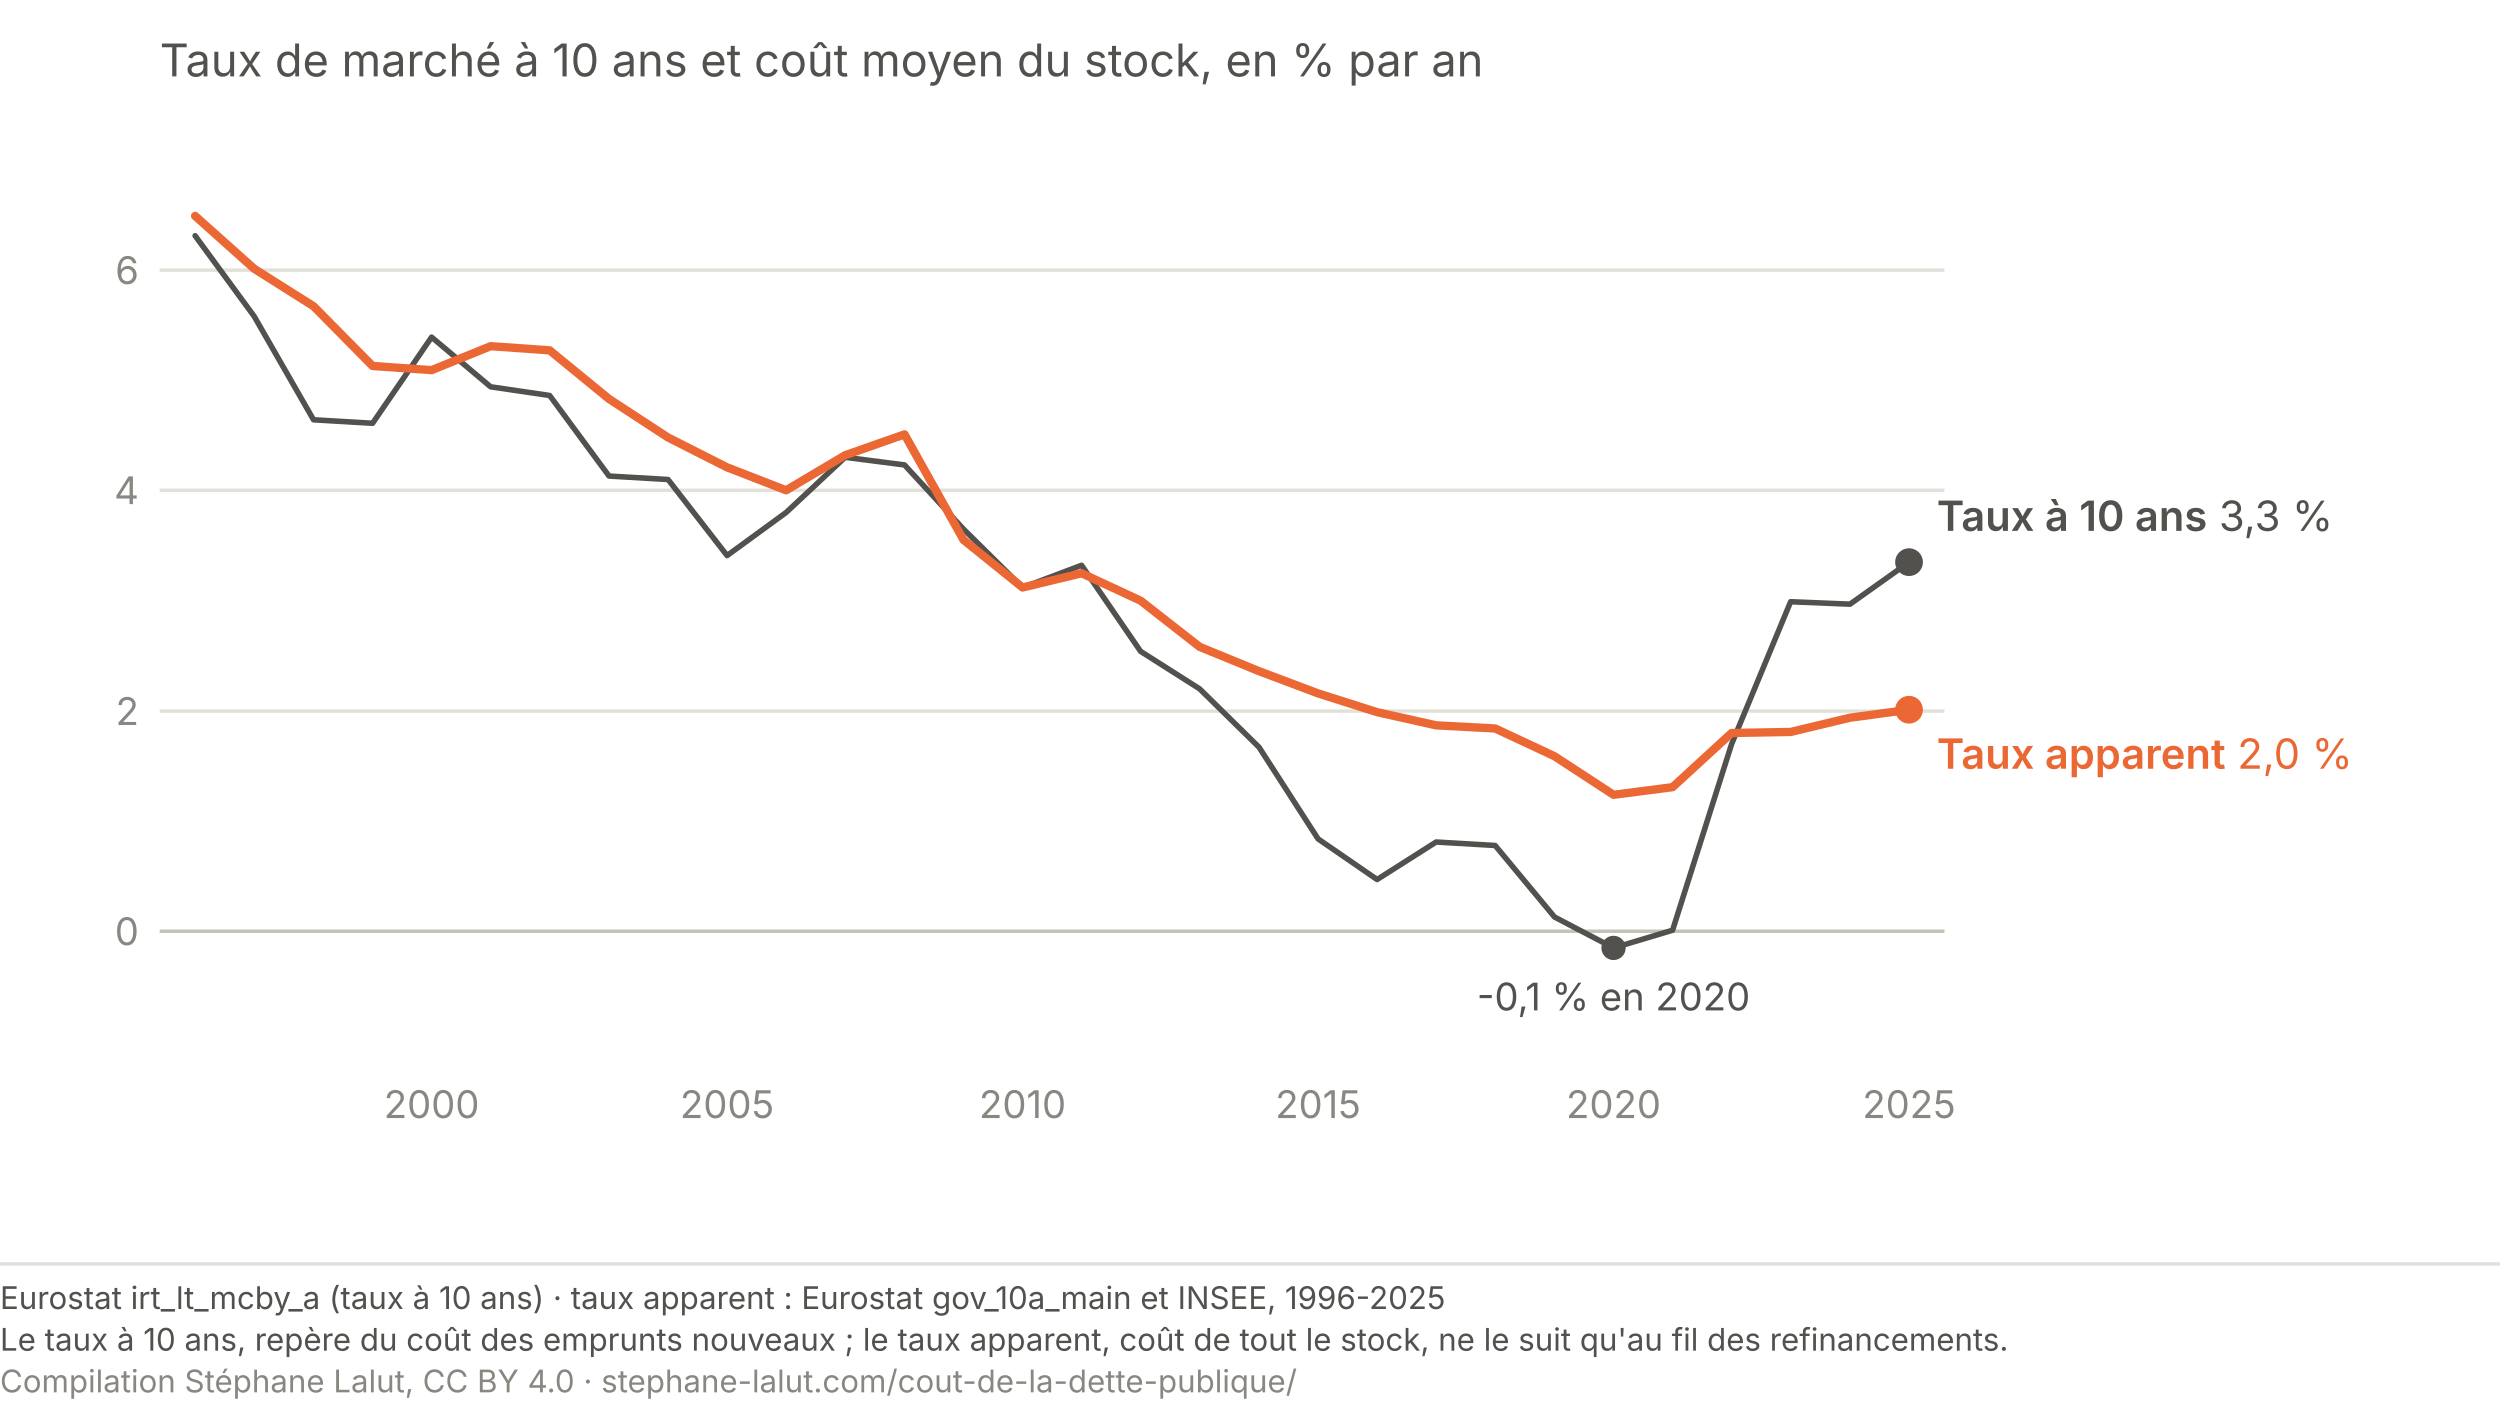
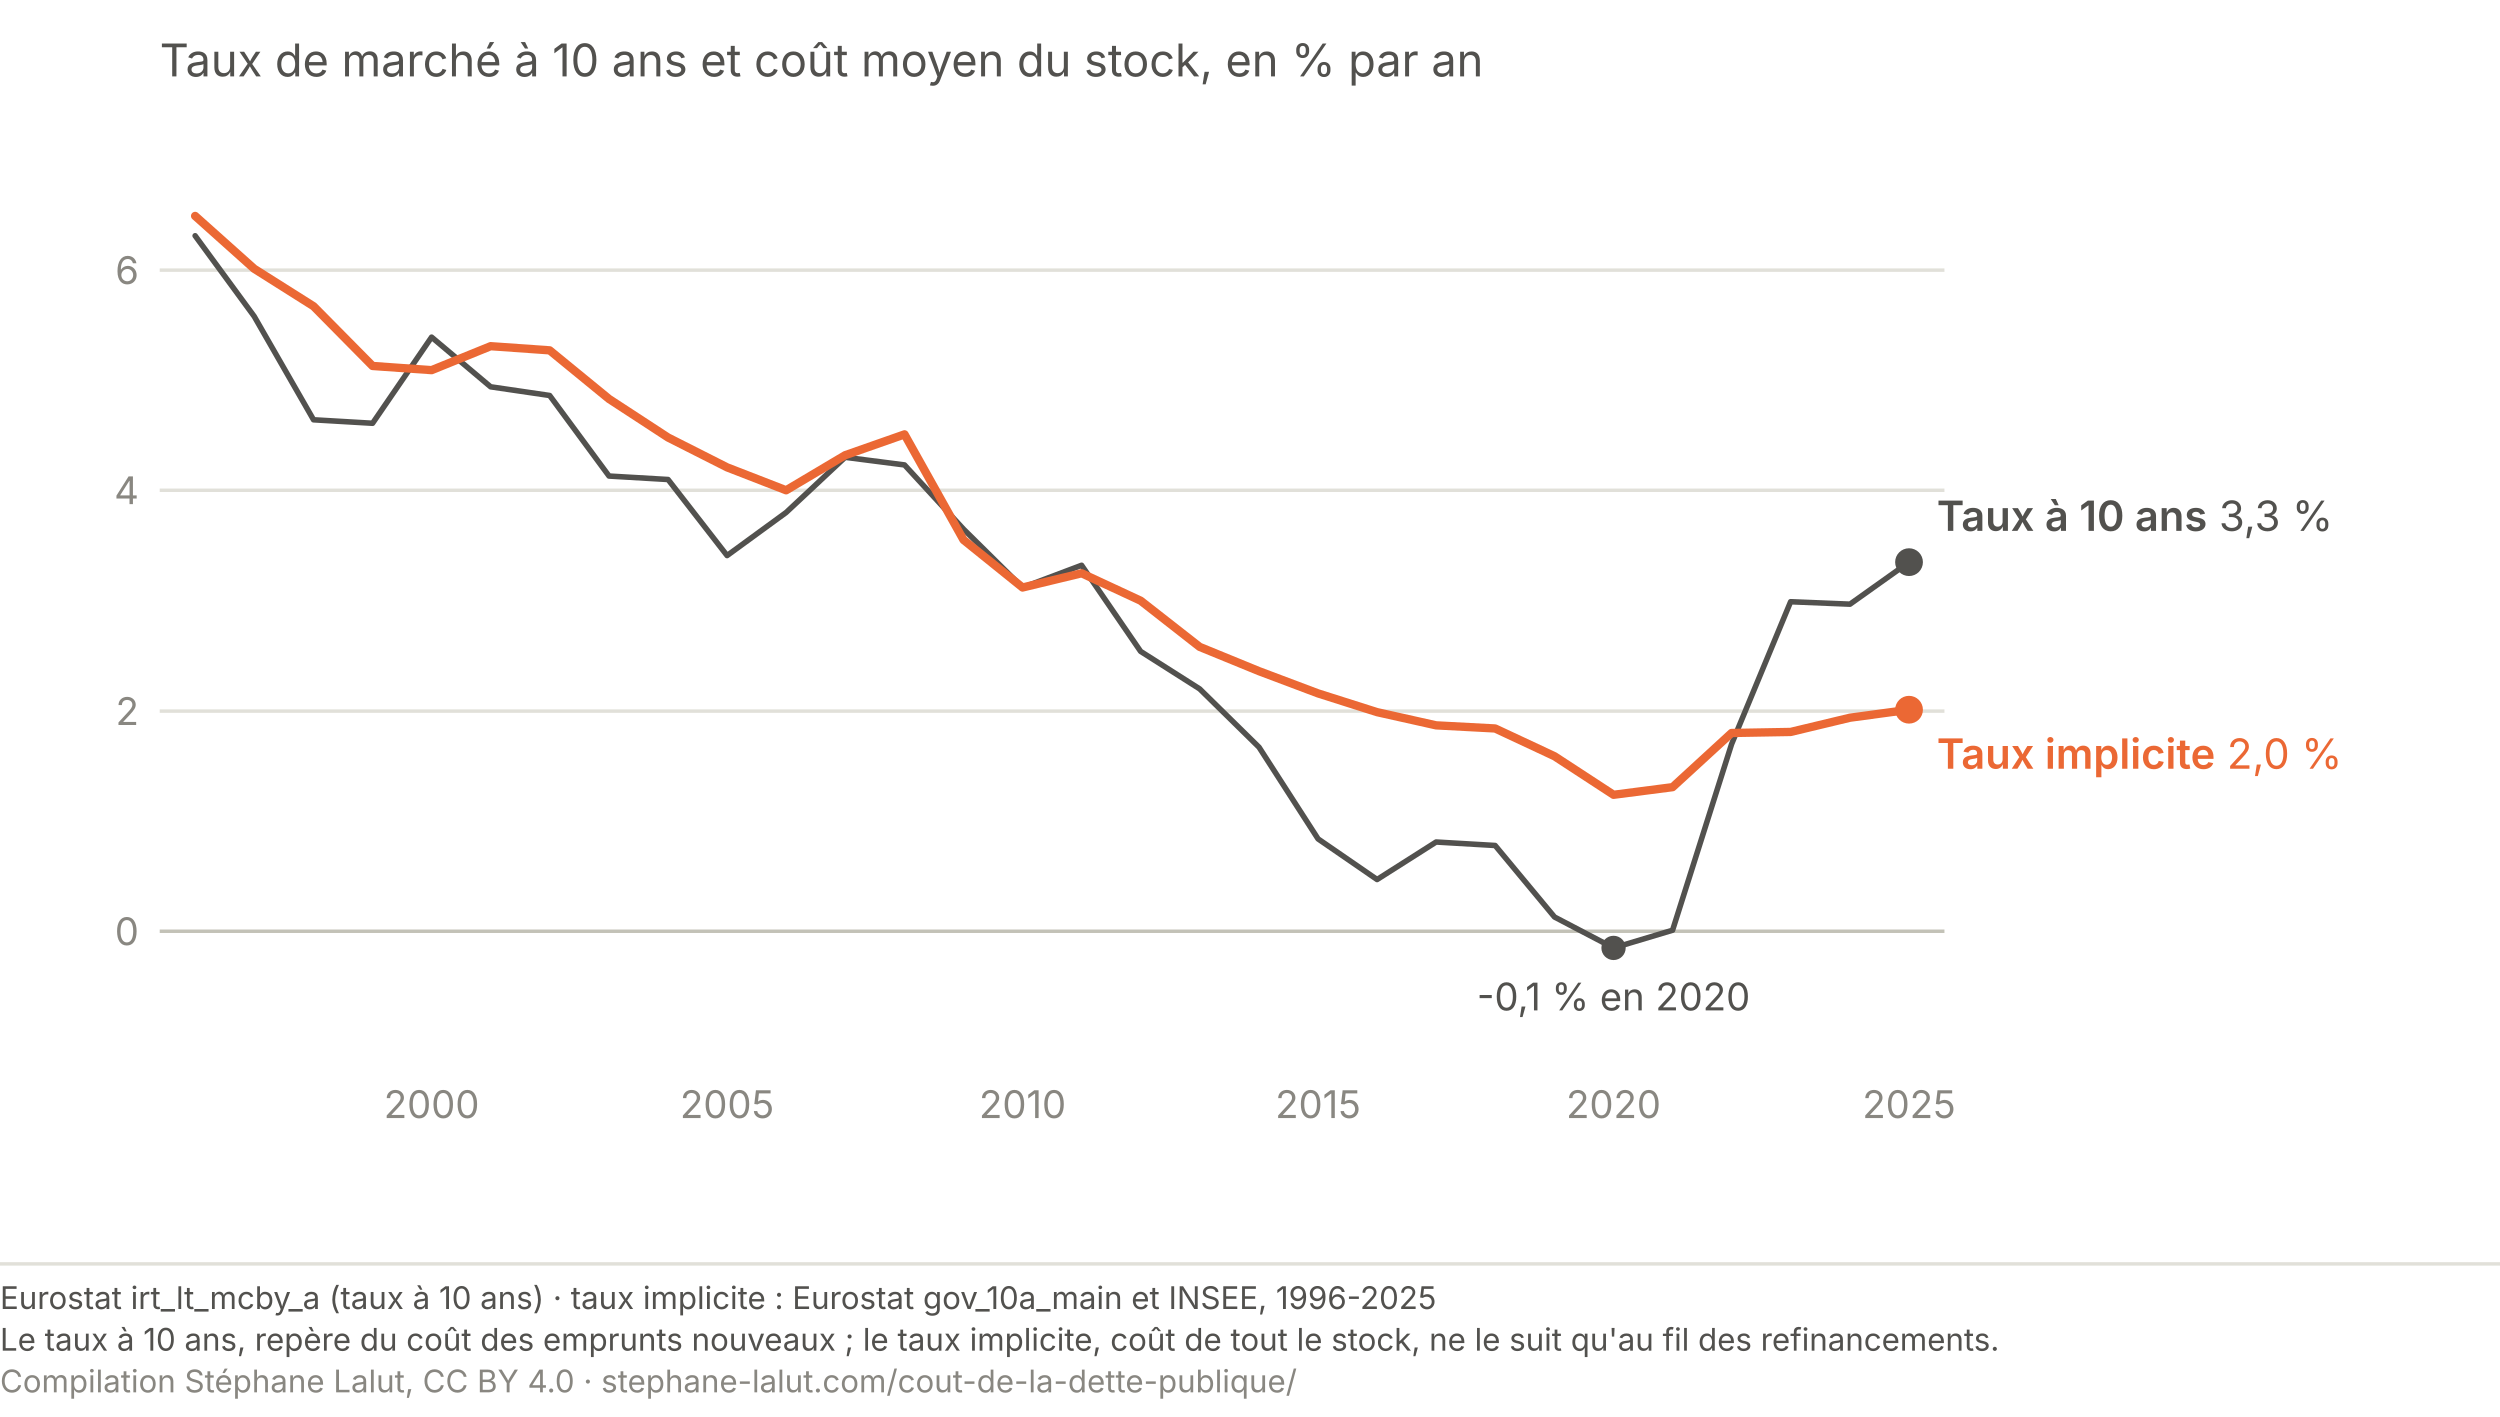
<svg xmlns="http://www.w3.org/2000/svg" viewBox="0 0 720 408" role="img" font-variant-numeric="tabular-nums" aria-labelledby="tm-t tm-d" font-family="system-ui, -apple-system, Segoe UI, sans-serif">
  <text x="46" y="22" font-size="13" fill="#52514e">Taux de marché à 10 ans et coût moyen du stock, en % par an</text>
  <line x1="46" y1="268.2" x2="560" y2="268.2" stroke="#c3c2b7" stroke-width="1" />
  <text x="40" y="272.2" font-size="11" fill="#898781" text-anchor="end">0</text>
  <line x1="46" y1="204.8" x2="560" y2="204.8" stroke="#e1e0d9" stroke-width="1" />
  <text x="40" y="208.8" font-size="11" fill="#898781" text-anchor="end">2</text>
  <line x1="46" y1="141.2" x2="560" y2="141.2" stroke="#e1e0d9" stroke-width="1" />
  <text x="40" y="145.2" font-size="11" fill="#898781" text-anchor="end">4</text>
  <line x1="46" y1="77.8" x2="560" y2="77.8" stroke="#e1e0d9" stroke-width="1" />
  <text x="40" y="81.8" font-size="11" fill="#898781" text-anchor="end">6</text>
  <text x="124.3" y="322.0" font-size="11" fill="#898781" text-anchor="middle">2000</text>
  <text x="209.4" y="322.0" font-size="11" fill="#898781" text-anchor="middle">2005</text>
  <text x="294.5" y="322.0" font-size="11" fill="#898781" text-anchor="middle">2010</text>
  <text x="379.6" y="322.0" font-size="11" fill="#898781" text-anchor="middle">2015</text>
  <text x="464.7" y="322.0" font-size="11" fill="#898781" text-anchor="middle">2020</text>
  <text x="549.8" y="322.0" font-size="11" fill="#898781" text-anchor="middle">2025</text>
  <path d="M56.2,67.9 L73.2,91.1 L90.3,120.9 L107.3,121.9 L124.3,97.1 L141.3,111.4 L158.3,113.9 L175.4,137.1 L192.4,138.1 L209.4,160.0 L226.4,147.6 L243.4,131.7 L260.5,133.9 L277.5,152.4 L294.5,169.2 L311.5,162.8 L328.5,187.6 L345.5,198.4 L362.6,215.2 L379.6,241.6 L396.6,253.3 L413.6,242.5 L430.6,243.5 L447.7,264.1 L464.7,273.0 L481.7,267.9 L498.7,214.3 L515.7,173.3 L532.8,174.0 L549.8,161.9" fill="none" stroke="#52514e" stroke-width="1.6" stroke-linecap="round" stroke-linejoin="round" />
  <path d="M56.2,62.2 L73.2,77.4 L90.3,88.2 L107.3,105.4 L124.3,106.6 L141.3,99.7 L158.3,100.9 L175.4,114.9 L192.4,126.0 L209.4,134.6 L226.4,141.2 L243.4,131.1 L260.5,125.1 L277.5,155.5 L294.5,169.2 L311.5,165.1 L328.5,173.0 L345.5,186.3 L362.6,193.3 L379.6,199.7 L396.6,205.1 L413.6,208.9 L430.6,209.8 L447.7,217.8 L464.7,228.9 L481.7,226.7 L498.7,211.1 L515.7,210.8 L532.8,206.7 L549.8,204.4" fill="none" stroke="#eb6834" stroke-width="2.4" stroke-linecap="round" stroke-linejoin="round" />
  <circle cx="549.8" cy="161.9" r="4" fill="#52514e" />
  <text x="557.8" y="152.9" font-size="12" fill="#52514e">
    <tspan font-weight="600">Taux à 10 ans</tspan> 3,3 %</text>
  <circle cx="549.8" cy="204.4" r="4" fill="#eb6834" />
  <text x="557.8" y="221.4" font-size="12" fill="#eb6834">
-     <tspan font-weight="600">Taux apparent</tspan> 2,0 %</text>
+     <tspan font-weight="600">Taux implicite</tspan> 2,0 %</text>
  <circle cx="464.7" cy="273.0" r="3.5" fill="#52514e" />
  <text x="464.7" y="291.0" font-size="11" fill="#52514e" text-anchor="middle">-0,1 % en 2020</text>
  <line x1="0" y1="364.0" x2="720" y2="364.0" stroke="#e1e0d9" stroke-width="1" />
-   <text x="0" y="377.0" font-family="system-ui, -apple-system, Segoe UI, sans-serif" font-size="9" fill="#52514e">Eurostat irt_lt_mcby_a (taux à 10 ans)  ·  taux apparent : Eurostat gov_10a_main et INSEE, 1996-2025</text>
-   <text x="0" y="389.0" font-family="system-ui, -apple-system, Segoe UI, sans-serif" font-size="9" fill="#52514e">Le taux à 10 ans, repère du coût des emprunts nouveaux ; le taux apparent, coût de tout le stock, ne le suit qu'au fil des refinancements.</text>
+   <text x="0" y="377.0" font-family="system-ui, -apple-system, Segoe UI, sans-serif" font-size="9" fill="#52514e">Eurostat irt_lt_mcby_a (taux à 10 ans)  ·  taux implicite : Eurostat gov_10a_main et INSEE, 1996-2025</text>
+   <text x="0" y="389.0" font-family="system-ui, -apple-system, Segoe UI, sans-serif" font-size="9" fill="#52514e">Le taux à 10 ans, repère du coût des emprunts nouveaux ; le taux implicite, coût de tout le stock, ne le suit qu'au fil des refinancements.</text>
  <text x="0" y="401.0" font-family="system-ui, -apple-system, Segoe UI, sans-serif" font-size="9" fill="#898781">Compilation Stéphane Lalut, CC BY 4.0 · stephane-lalut.com/cout-de-la-dette-publique/</text>
</svg>
